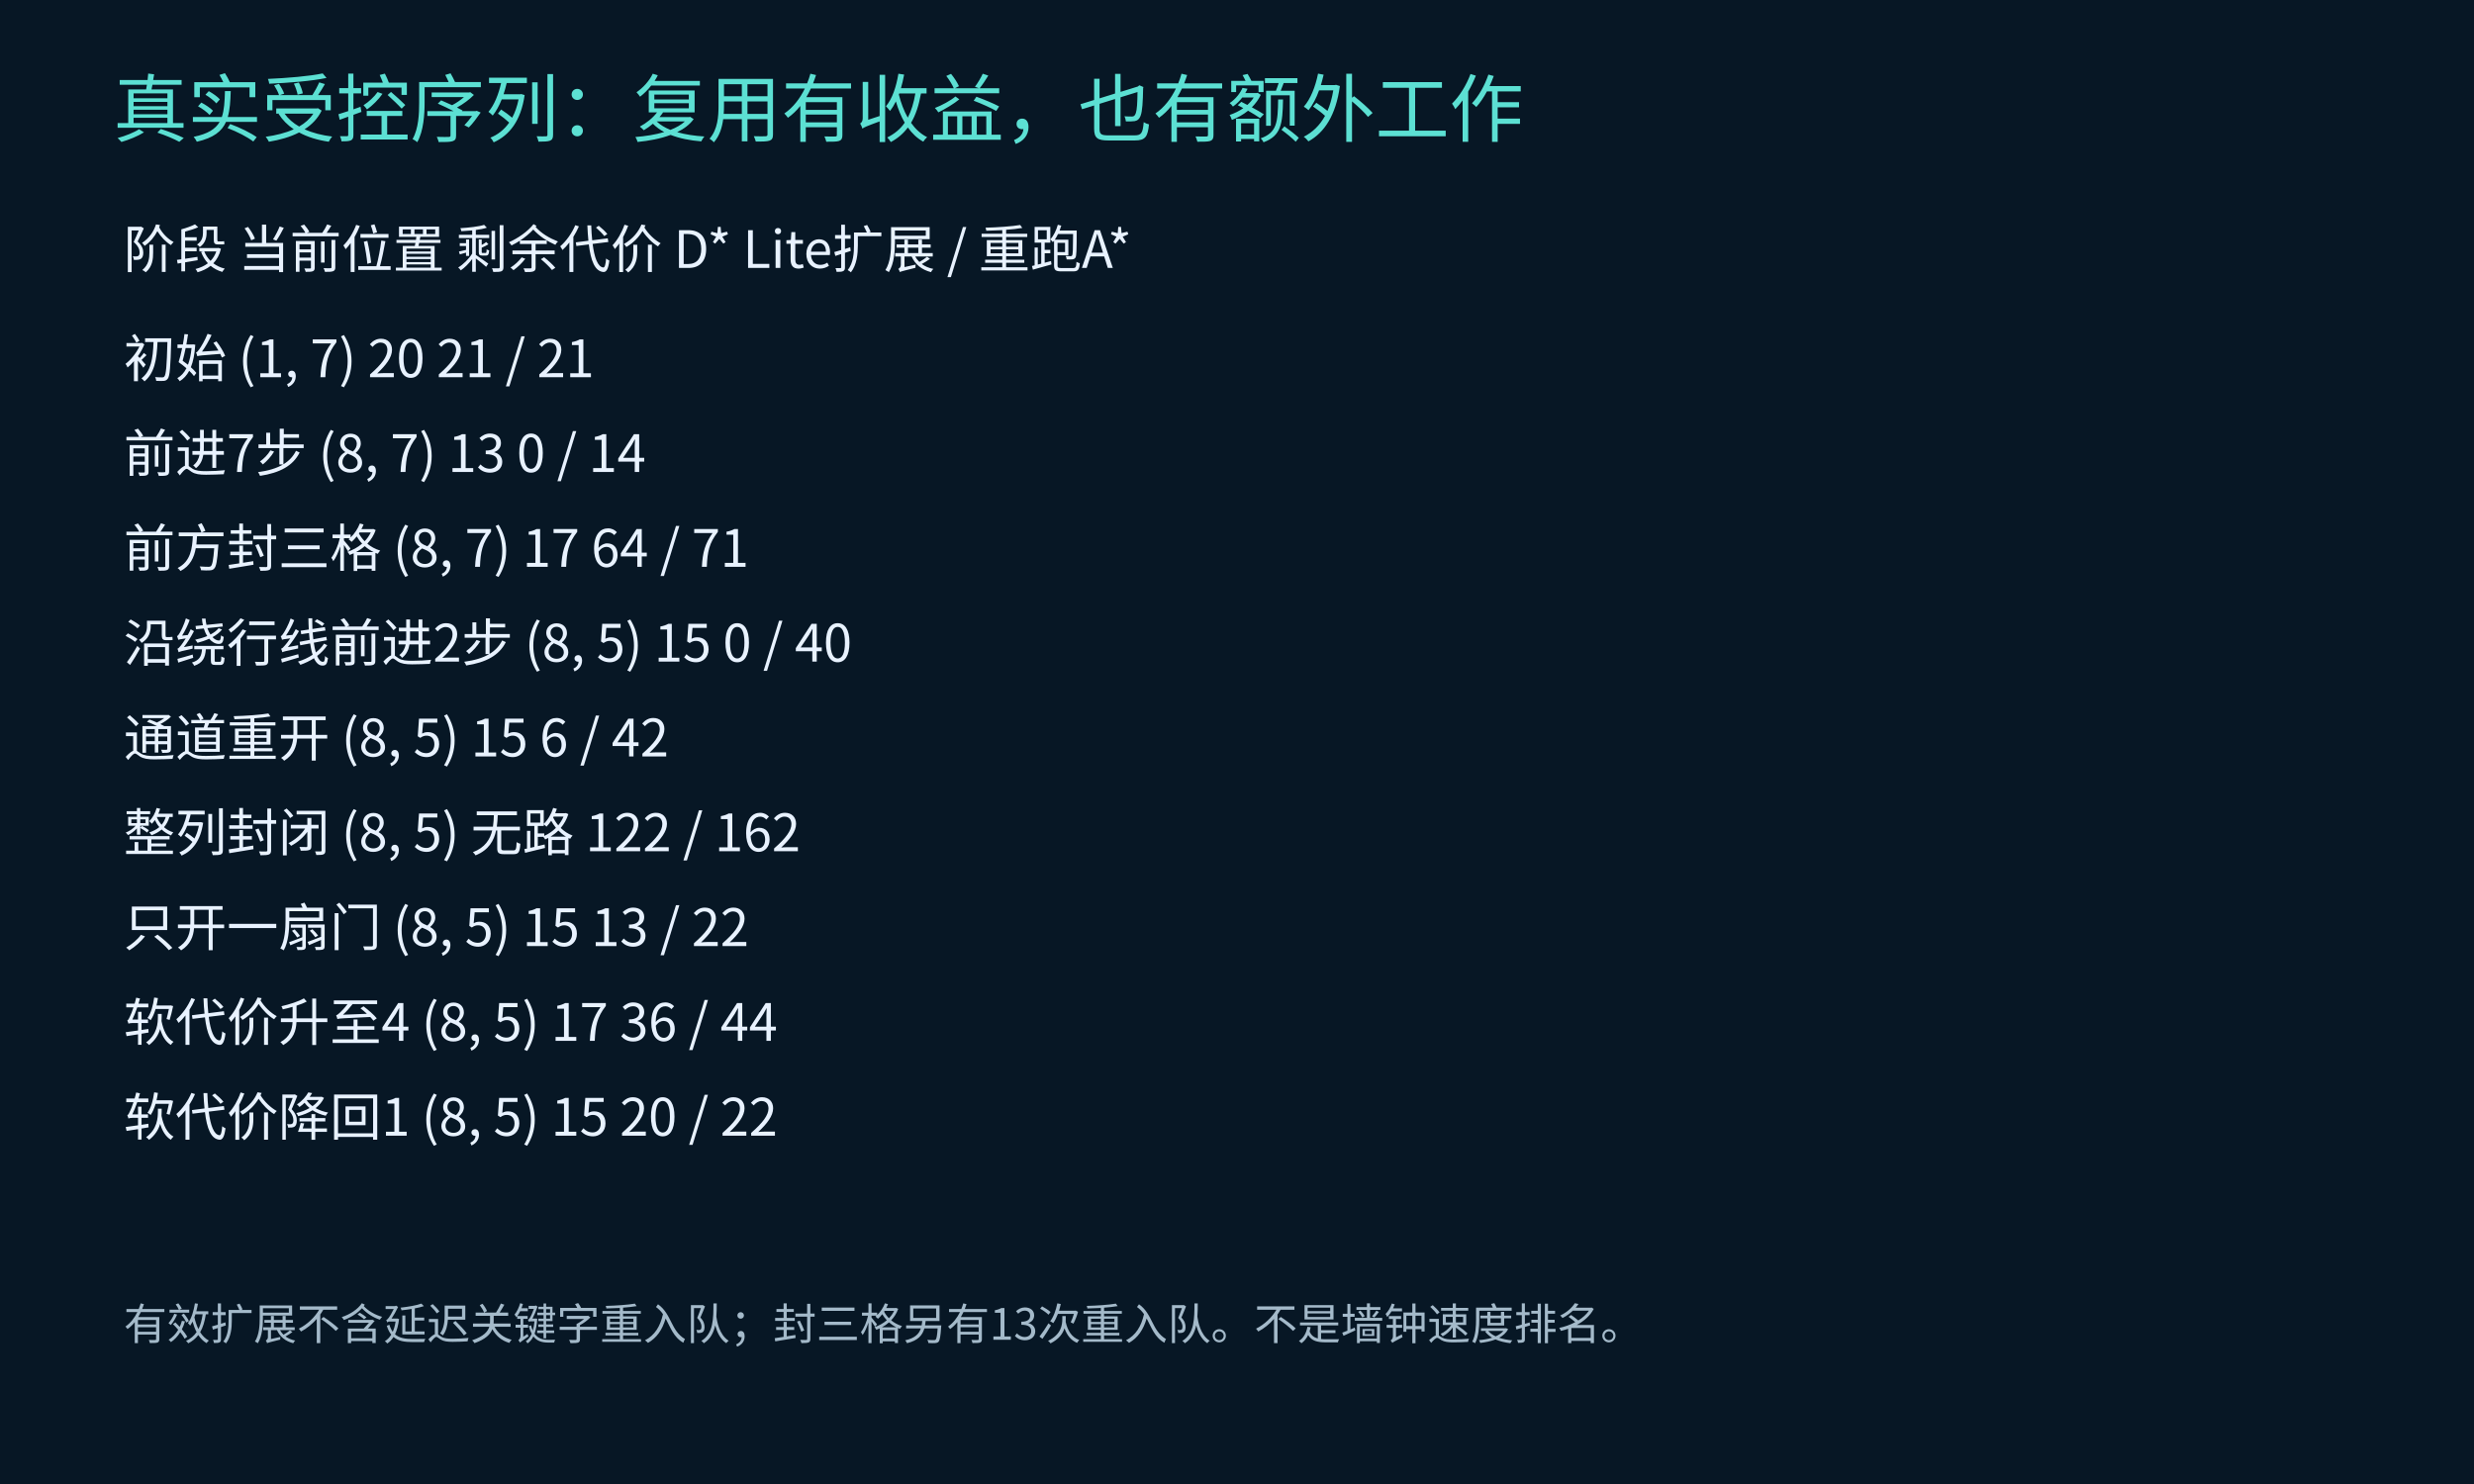
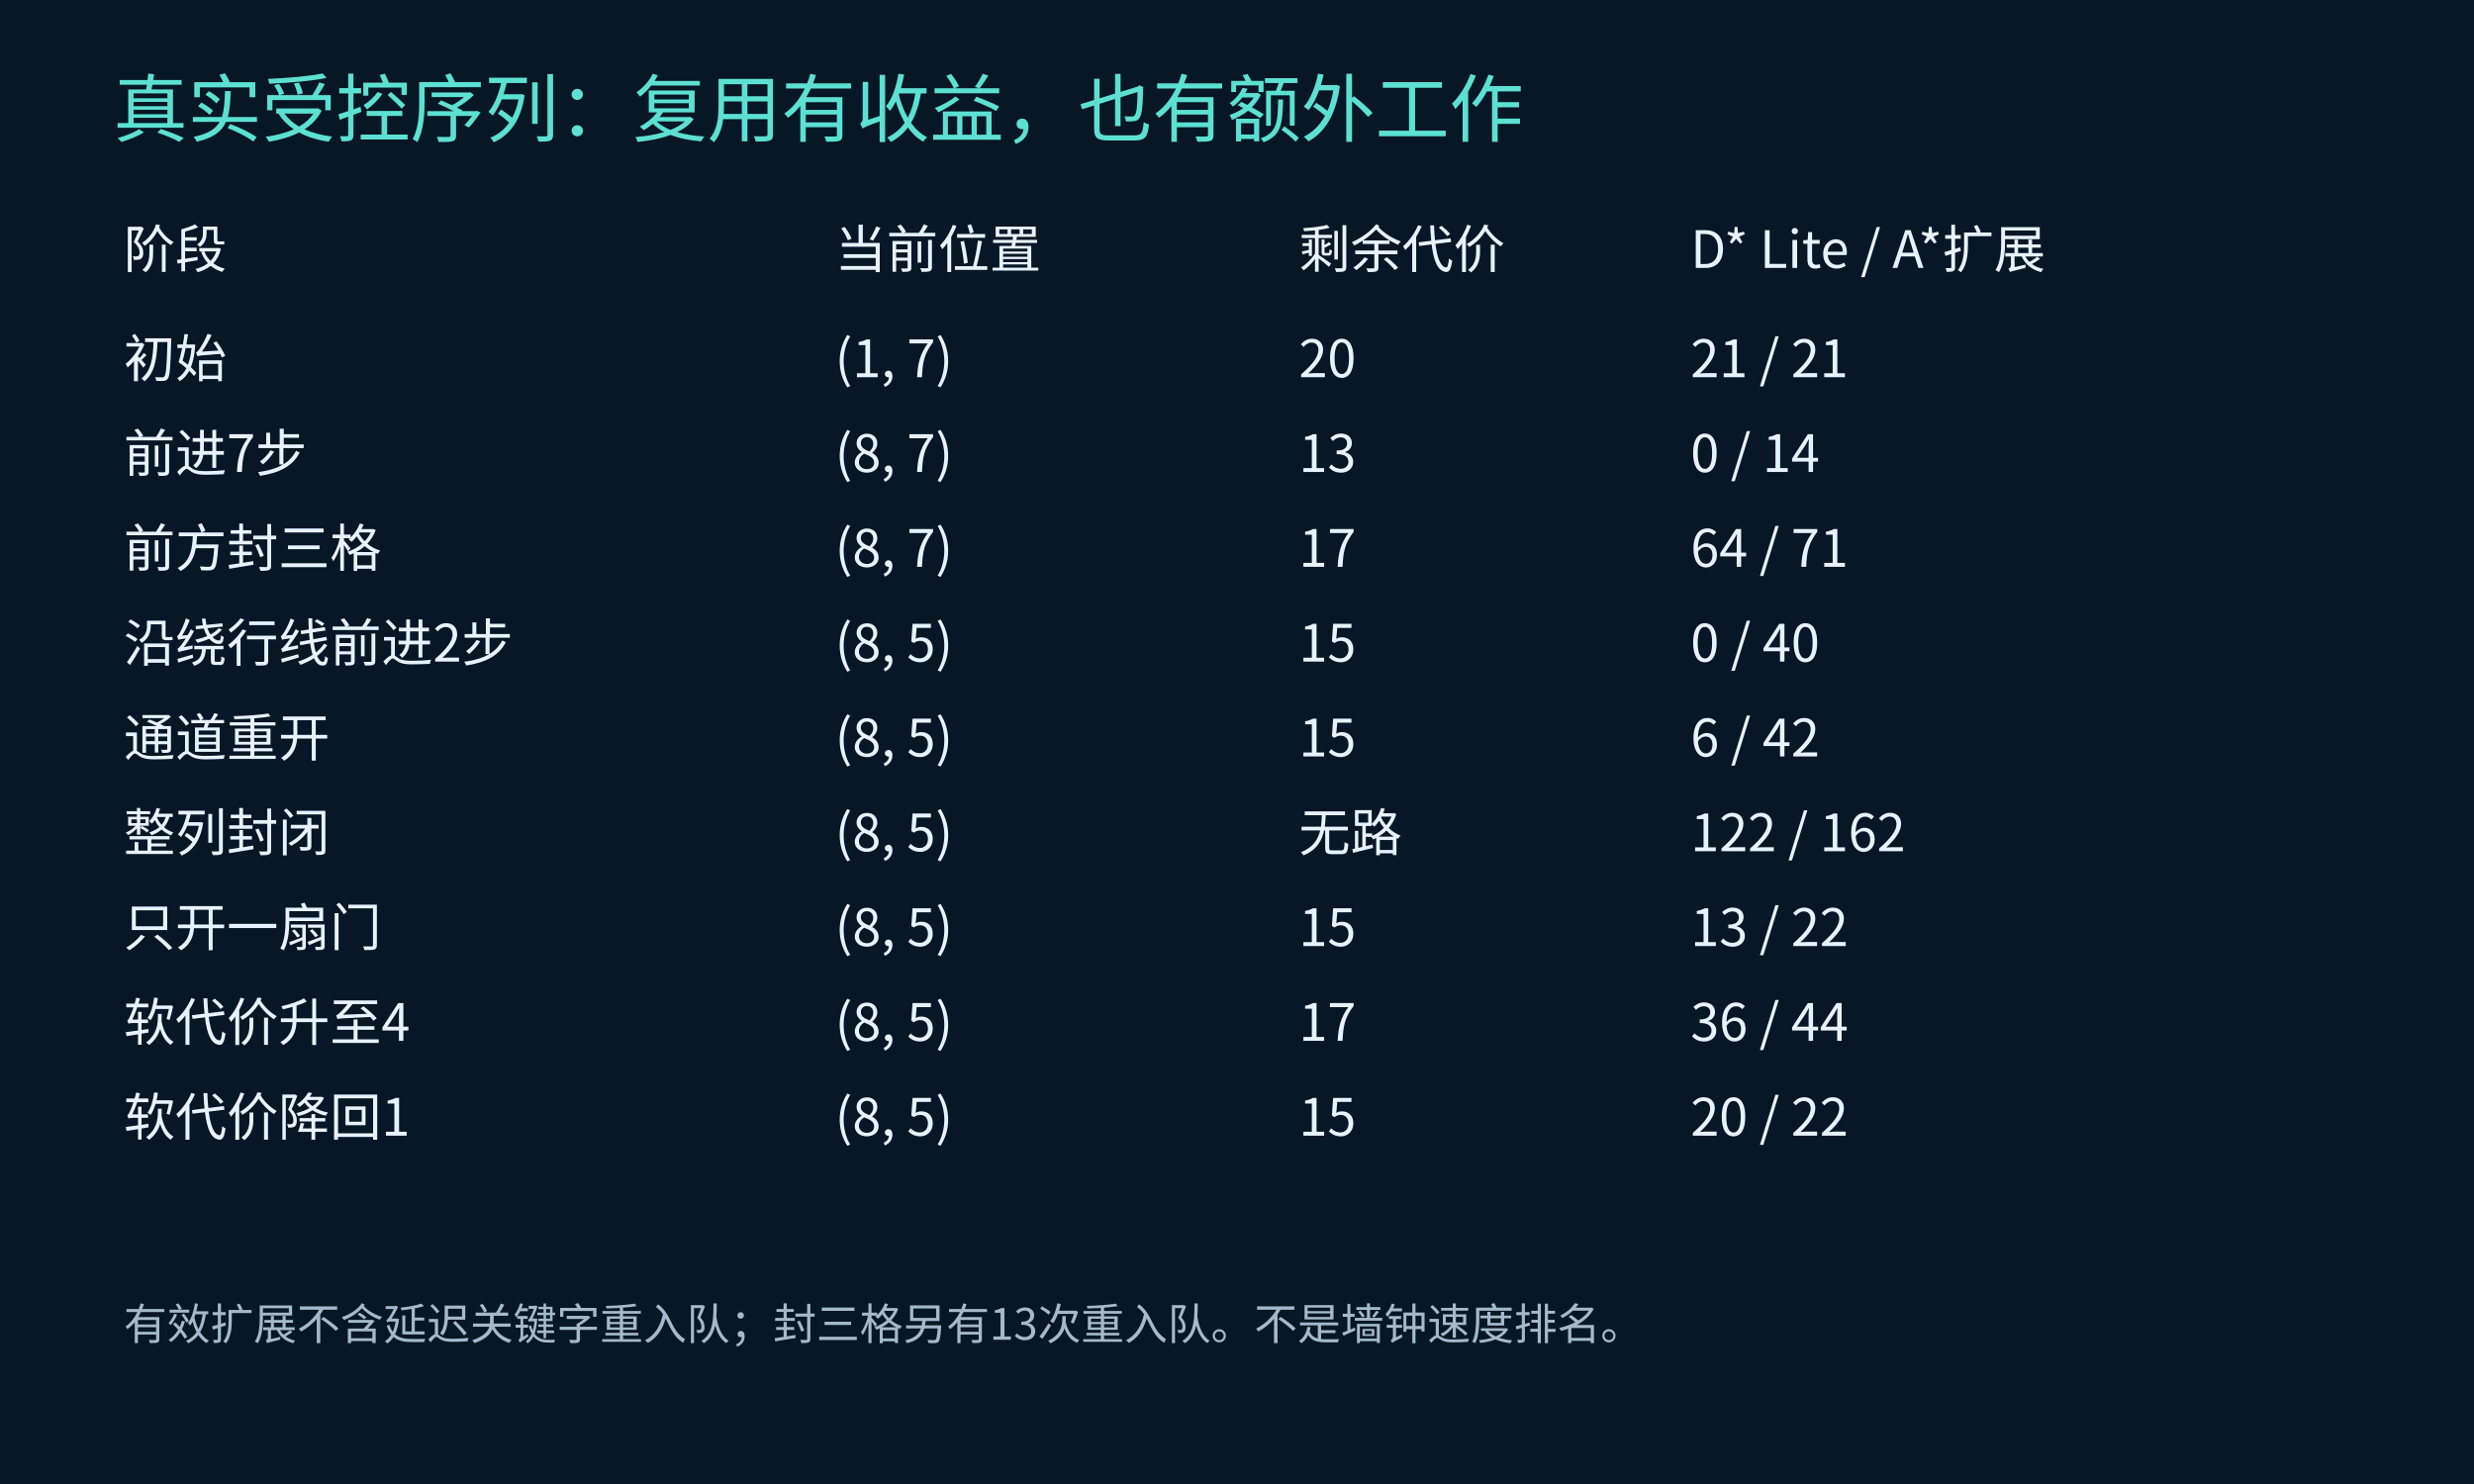
<svg xmlns="http://www.w3.org/2000/svg" width="1200" height="720" viewBox="0 0 1200 720">
  <rect width="1200" height="720" fill="#071725" />
  <style>text{font-family:"Noto Sans CJK SC","Microsoft YaHei",sans-serif;fill:#e8f2ff;font-size:25px}.title{font-size:36px;fill:#5ce0d3}.small{font-size:21px;fill:#a4baca}</style>
  <text x="55" y="66" class="title">真实受控序列：复用有收益，也有额外工作</text>
-   <text x="60" y="130" class="">阶段                         当前位置     剩余代价      D* Lite扩展 / 重跑A*</text>
-   <text x="60" y="183" class="">初始               (1, 7)       20         21 / 21</text>
-   <text x="60" y="229" class="">前进7步             (8, 7)       13         0 / 14</text>
-   <text x="60" y="275" class="">前方封三格            (8, 7)       17         64 / 71</text>
-   <text x="60" y="321" class="">沿绕行线前进2步         (8, 5)       15         0 / 40</text>
-   <text x="60" y="367" class="">通道重开             (8, 5)       15         6 / 42</text>
-   <text x="60" y="413" class="">整列封闭             (8, 5)       无路         122 / 162</text>
-   <text x="60" y="459" class="">只开一扇门            (8, 5)       15         13 / 22</text>
-   <text x="60" y="505" class="">软代价升至4           (8, 5)       17         36 / 44</text>
-   <text x="60" y="551" class="">软代价降回1           (8, 5)       15         20 / 22</text>
+   <text x="60" y="130" class="">阶段</text>
+   <text x="405" y="130" class="">当前位置</text>
+   <text x="630" y="130" class="">剩余代价</text>
+   <text x="820" y="130" class="">D* Lite / A*扩展</text>
+   <text x="60" y="183" class="">初始</text>
+   <text x="405" y="183" class="">(1, 7)</text>
+   <text x="630" y="183" class="">20</text>
+   <text x="820" y="183" class="">21 / 21</text>
+   <text x="60" y="229" class="">前进7步</text>
+   <text x="405" y="229" class="">(8, 7)</text>
+   <text x="630" y="229" class="">13</text>
+   <text x="820" y="229" class="">0 / 14</text>
+   <text x="60" y="275" class="">前方封三格</text>
+   <text x="405" y="275" class="">(8, 7)</text>
+   <text x="630" y="275" class="">17</text>
+   <text x="820" y="275" class="">64 / 71</text>
+   <text x="60" y="321" class="">沿绕行线前进2步</text>
+   <text x="405" y="321" class="">(8, 5)</text>
+   <text x="630" y="321" class="">15</text>
+   <text x="820" y="321" class="">0 / 40</text>
+   <text x="60" y="367" class="">通道重开</text>
+   <text x="405" y="367" class="">(8, 5)</text>
+   <text x="630" y="367" class="">15</text>
+   <text x="820" y="367" class="">6 / 42</text>
+   <text x="60" y="413" class="">整列封闭</text>
+   <text x="405" y="413" class="">(8, 5)</text>
+   <text x="630" y="413" class="">无路</text>
+   <text x="820" y="413" class="">122 / 162</text>
+   <text x="60" y="459" class="">只开一扇门</text>
+   <text x="405" y="459" class="">(8, 5)</text>
+   <text x="630" y="459" class="">15</text>
+   <text x="820" y="459" class="">13 / 22</text>
+   <text x="60" y="505" class="">软代价升至4</text>
+   <text x="405" y="505" class="">(8, 5)</text>
+   <text x="630" y="505" class="">17</text>
+   <text x="820" y="505" class="">36 / 44</text>
+   <text x="60" y="551" class="">软代价降回1</text>
+   <text x="405" y="551" class="">(8, 5)</text>
+   <text x="630" y="551" class="">15</text>
+   <text x="820" y="551" class="">20 / 22</text>
  <text x="60" y="650" class="small">有效扩展不含延迟关键字重入队；封三格另有13次重入队。不是墙钟速度排名。</text>
</svg>
